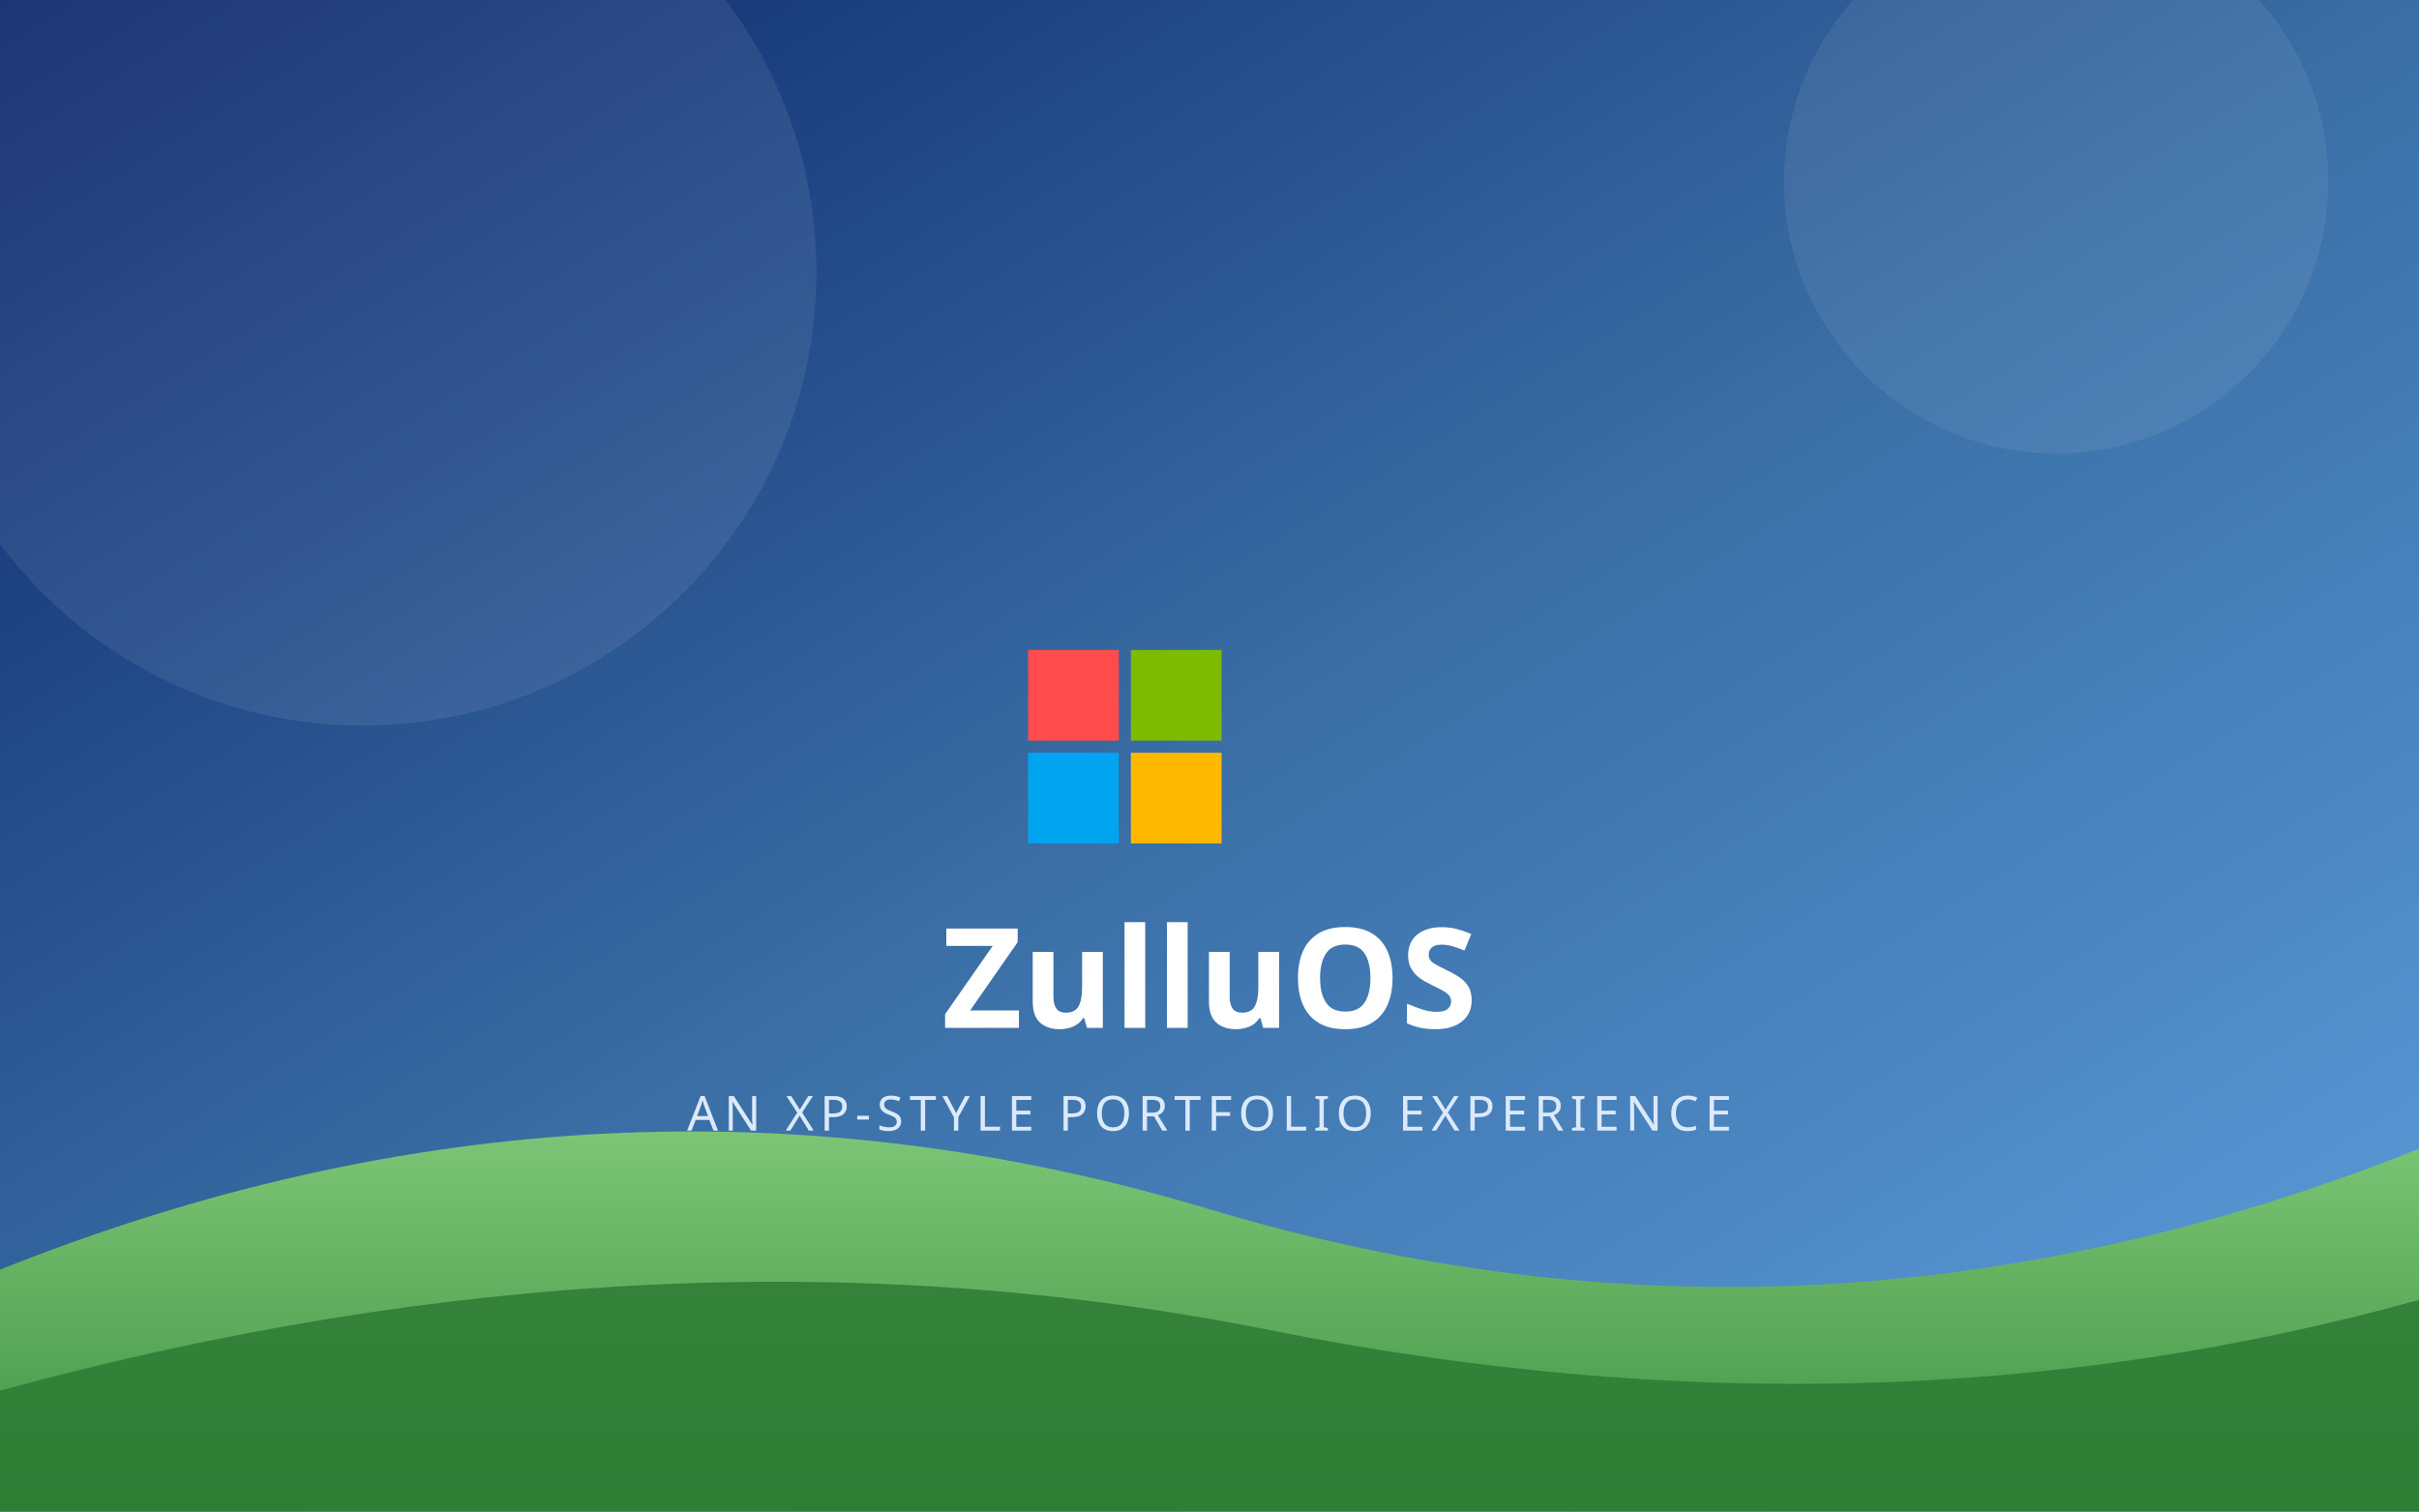
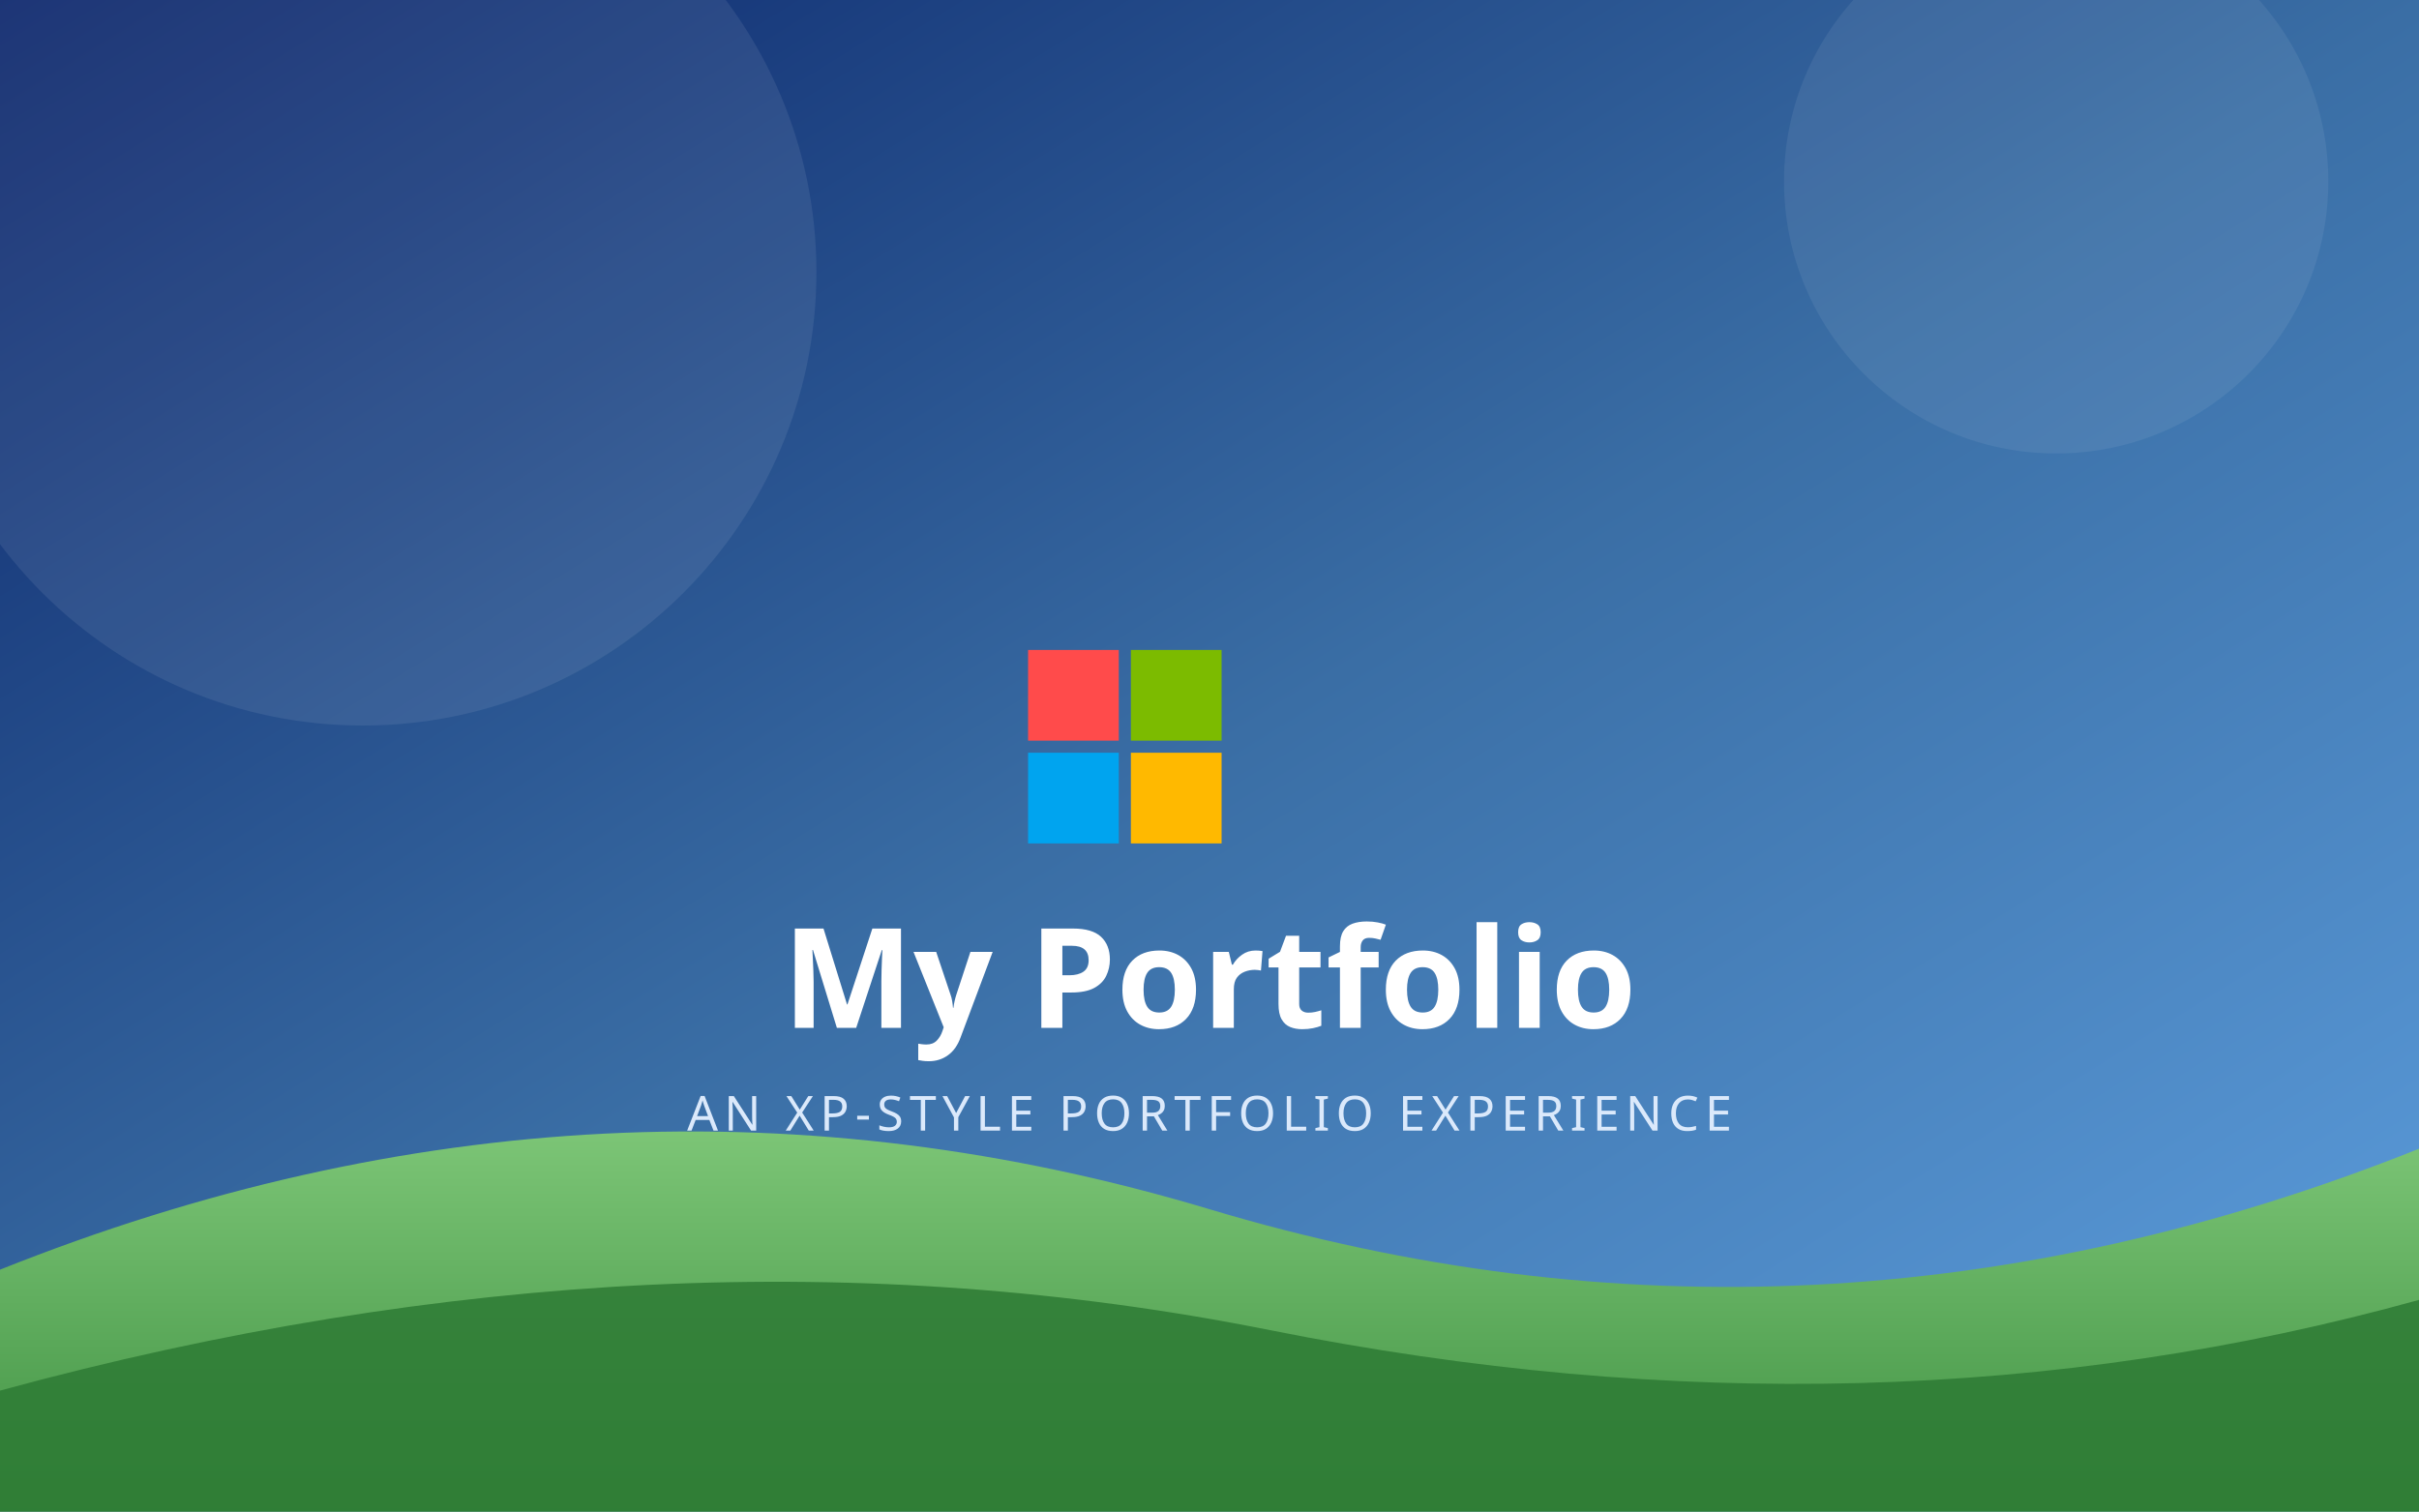
<svg xmlns="http://www.w3.org/2000/svg" width="800" height="500" viewBox="0 0 800 500">
  <defs>
    <linearGradient id="osBg" x1="0%" y1="0%" x2="100%" y2="100%">
      <stop offset="0%" stop-color="#0a246a" />
      <stop offset="50%" stop-color="#3a6ea5" />
      <stop offset="100%" stop-color="#5ea0e0" />
    </linearGradient>
    <linearGradient id="osHill" x1="0%" y1="0%" x2="0%" y2="100%">
      <stop offset="0%" stop-color="#7cc576" />
      <stop offset="100%" stop-color="#3f9142" />
    </linearGradient>
  </defs>
  <rect width="800" height="500" fill="url(#osBg)" />
  <circle cx="120" cy="90" r="150" fill="#ffffff" opacity="0.08" />
  <circle cx="680" cy="60" r="90" fill="#ffffff" opacity="0.07" />
  <path d="M0 420 Q 200 340 400 400 T 800 380 V500 H0 Z" fill="url(#osHill)" />
  <path d="M0 460 Q 220 400 420 440 T 800 430 V500 H0 Z" fill="#2d7a34" opacity="0.85" />
  <g transform="translate(340,215)">
    <rect x="0" y="0" width="30" height="30" fill="#ff4b4b" />
    <rect x="34" y="0" width="30" height="30" fill="#7cbb00" />
    <rect x="0" y="34" width="30" height="30" fill="#00a4ef" />
    <rect x="34" y="34" width="30" height="30" fill="#ffb900" />
  </g>
-   <text x="400" y="340" font-family="'Trebuchet MS', Tahoma, sans-serif" font-weight="bold" font-size="46" fill="#ffffff" text-anchor="middle">ZulluOS</text>
+   <text x="400" y="340" font-family="'Trebuchet MS', Tahoma, sans-serif" font-weight="bold" font-size="46" fill="#ffffff" text-anchor="middle">My Portfolio</text>
  <text x="400" y="374" font-family="Tahoma, Verdana, sans-serif" font-size="16" fill="#dbe9fb" text-anchor="middle" letter-spacing="2">AN XP-STYLE PORTFOLIO EXPERIENCE</text>
</svg>
